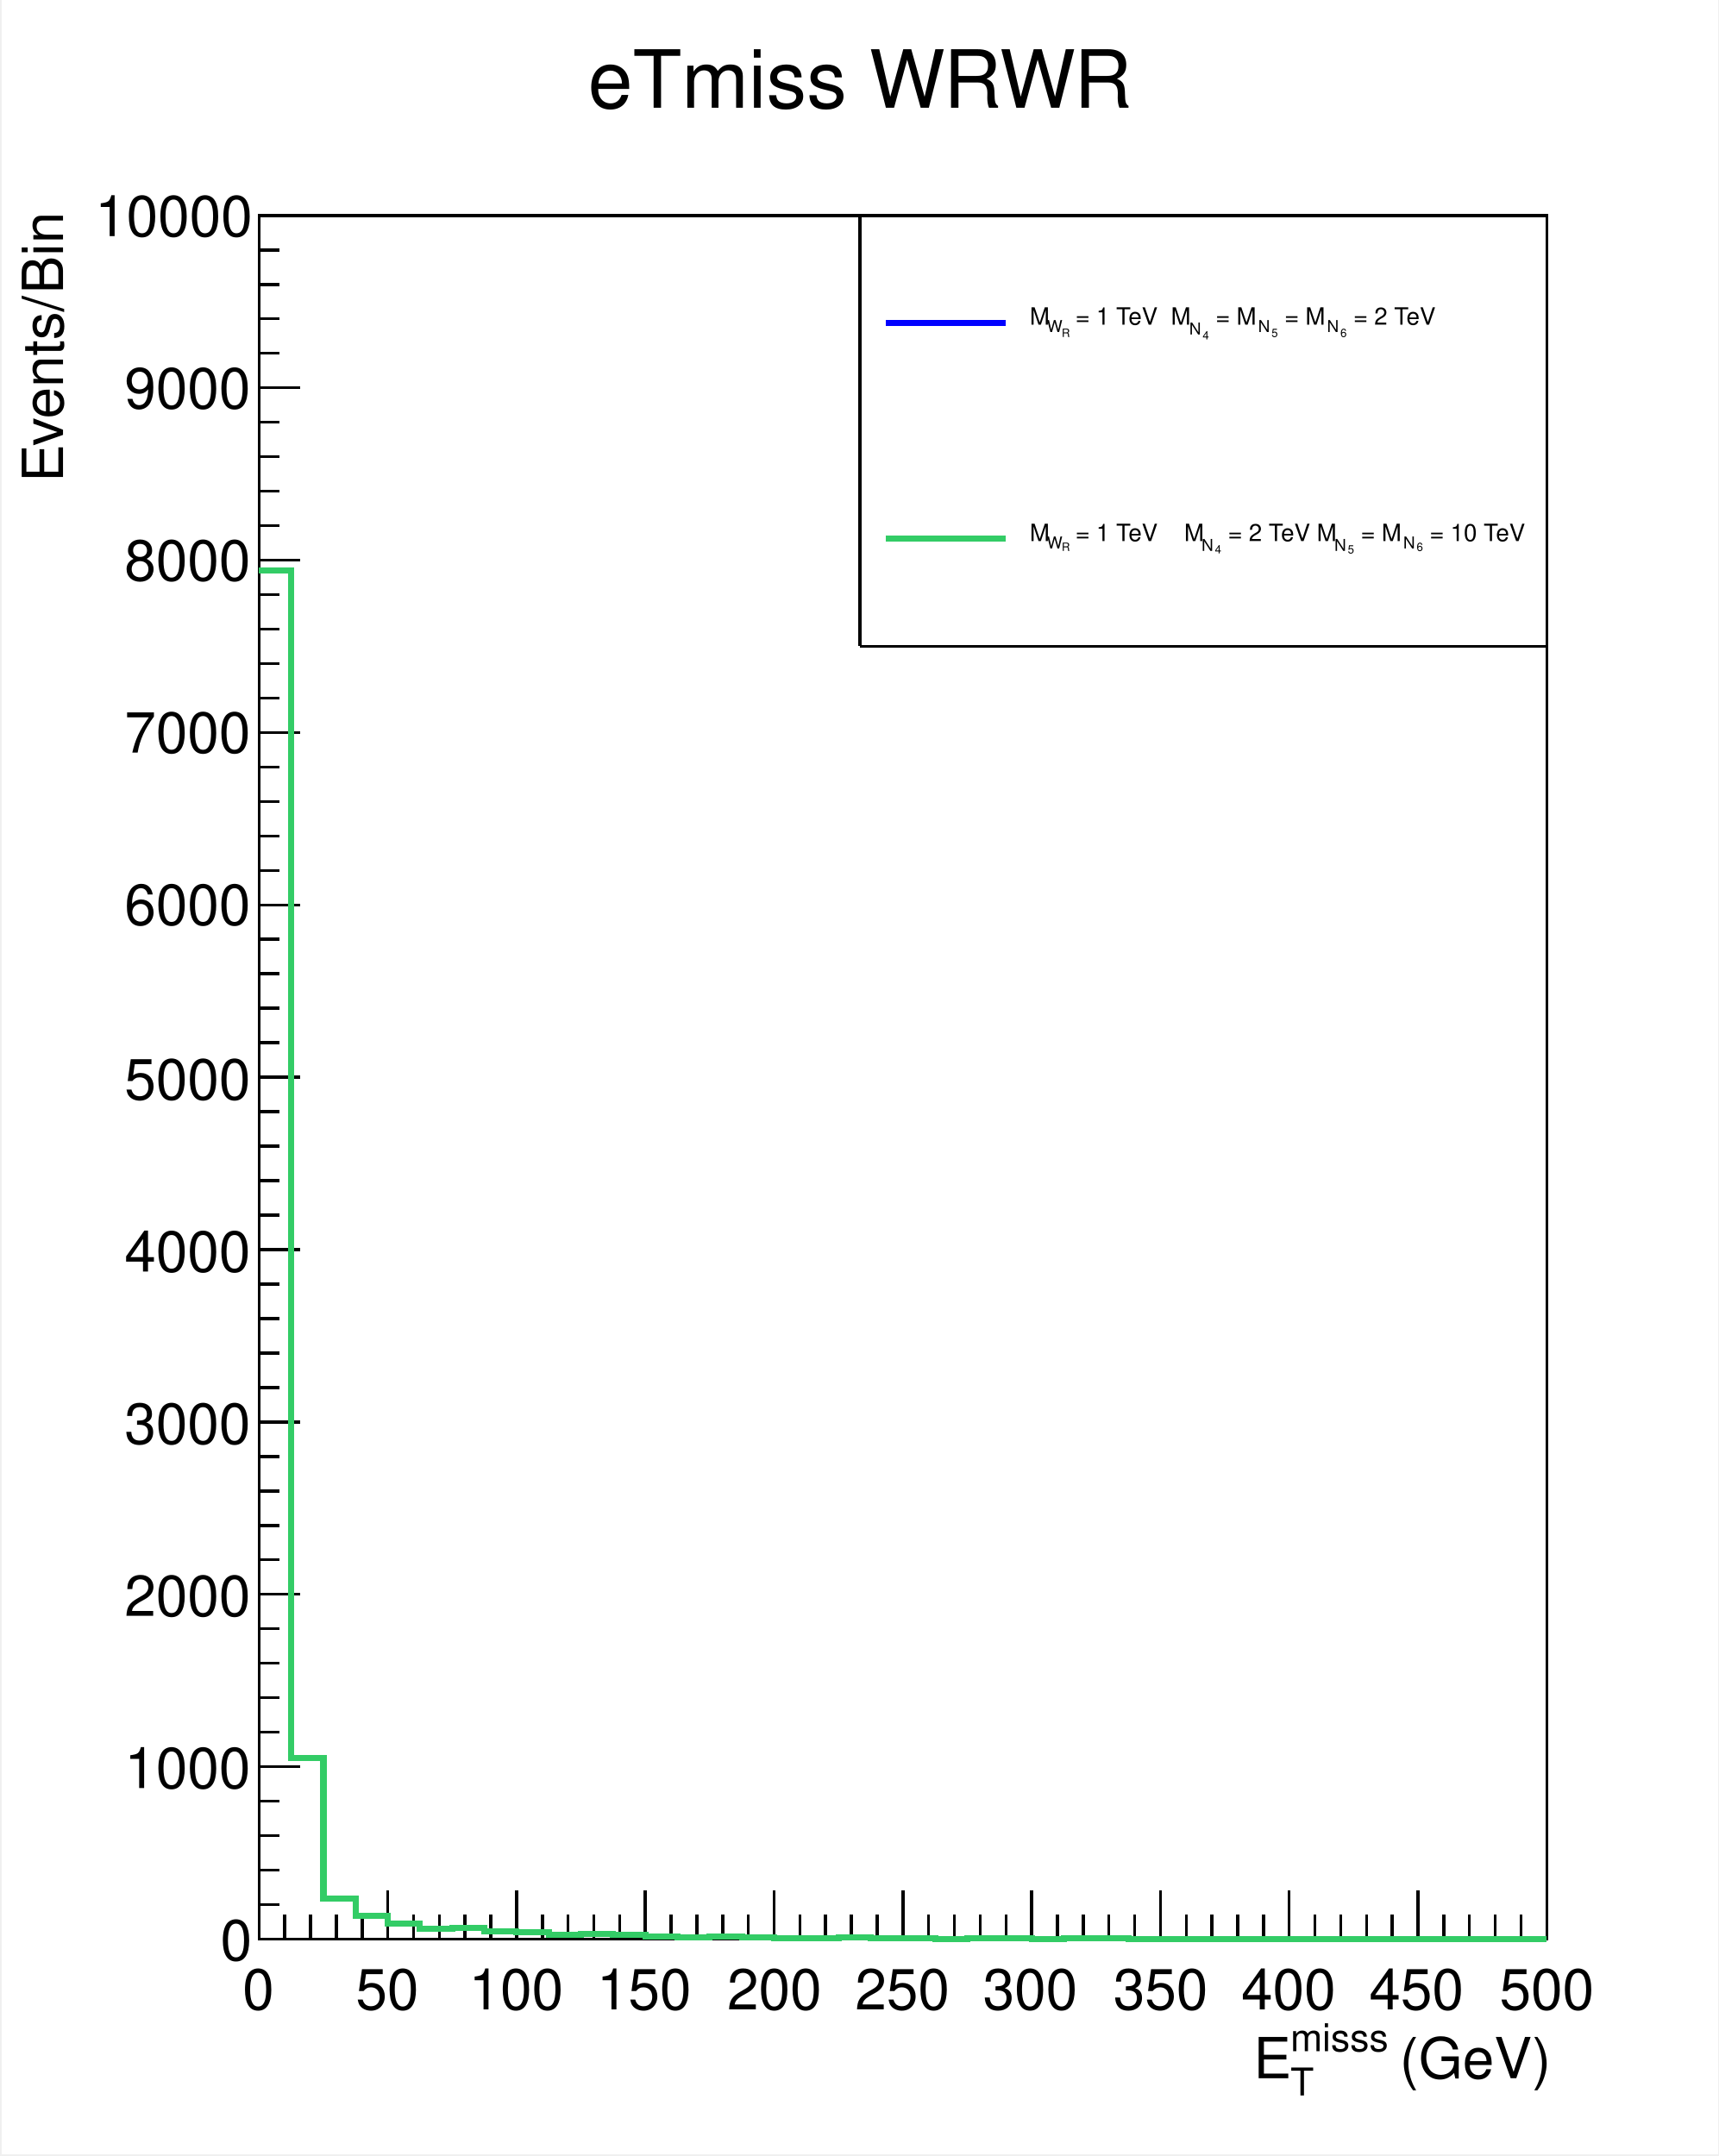
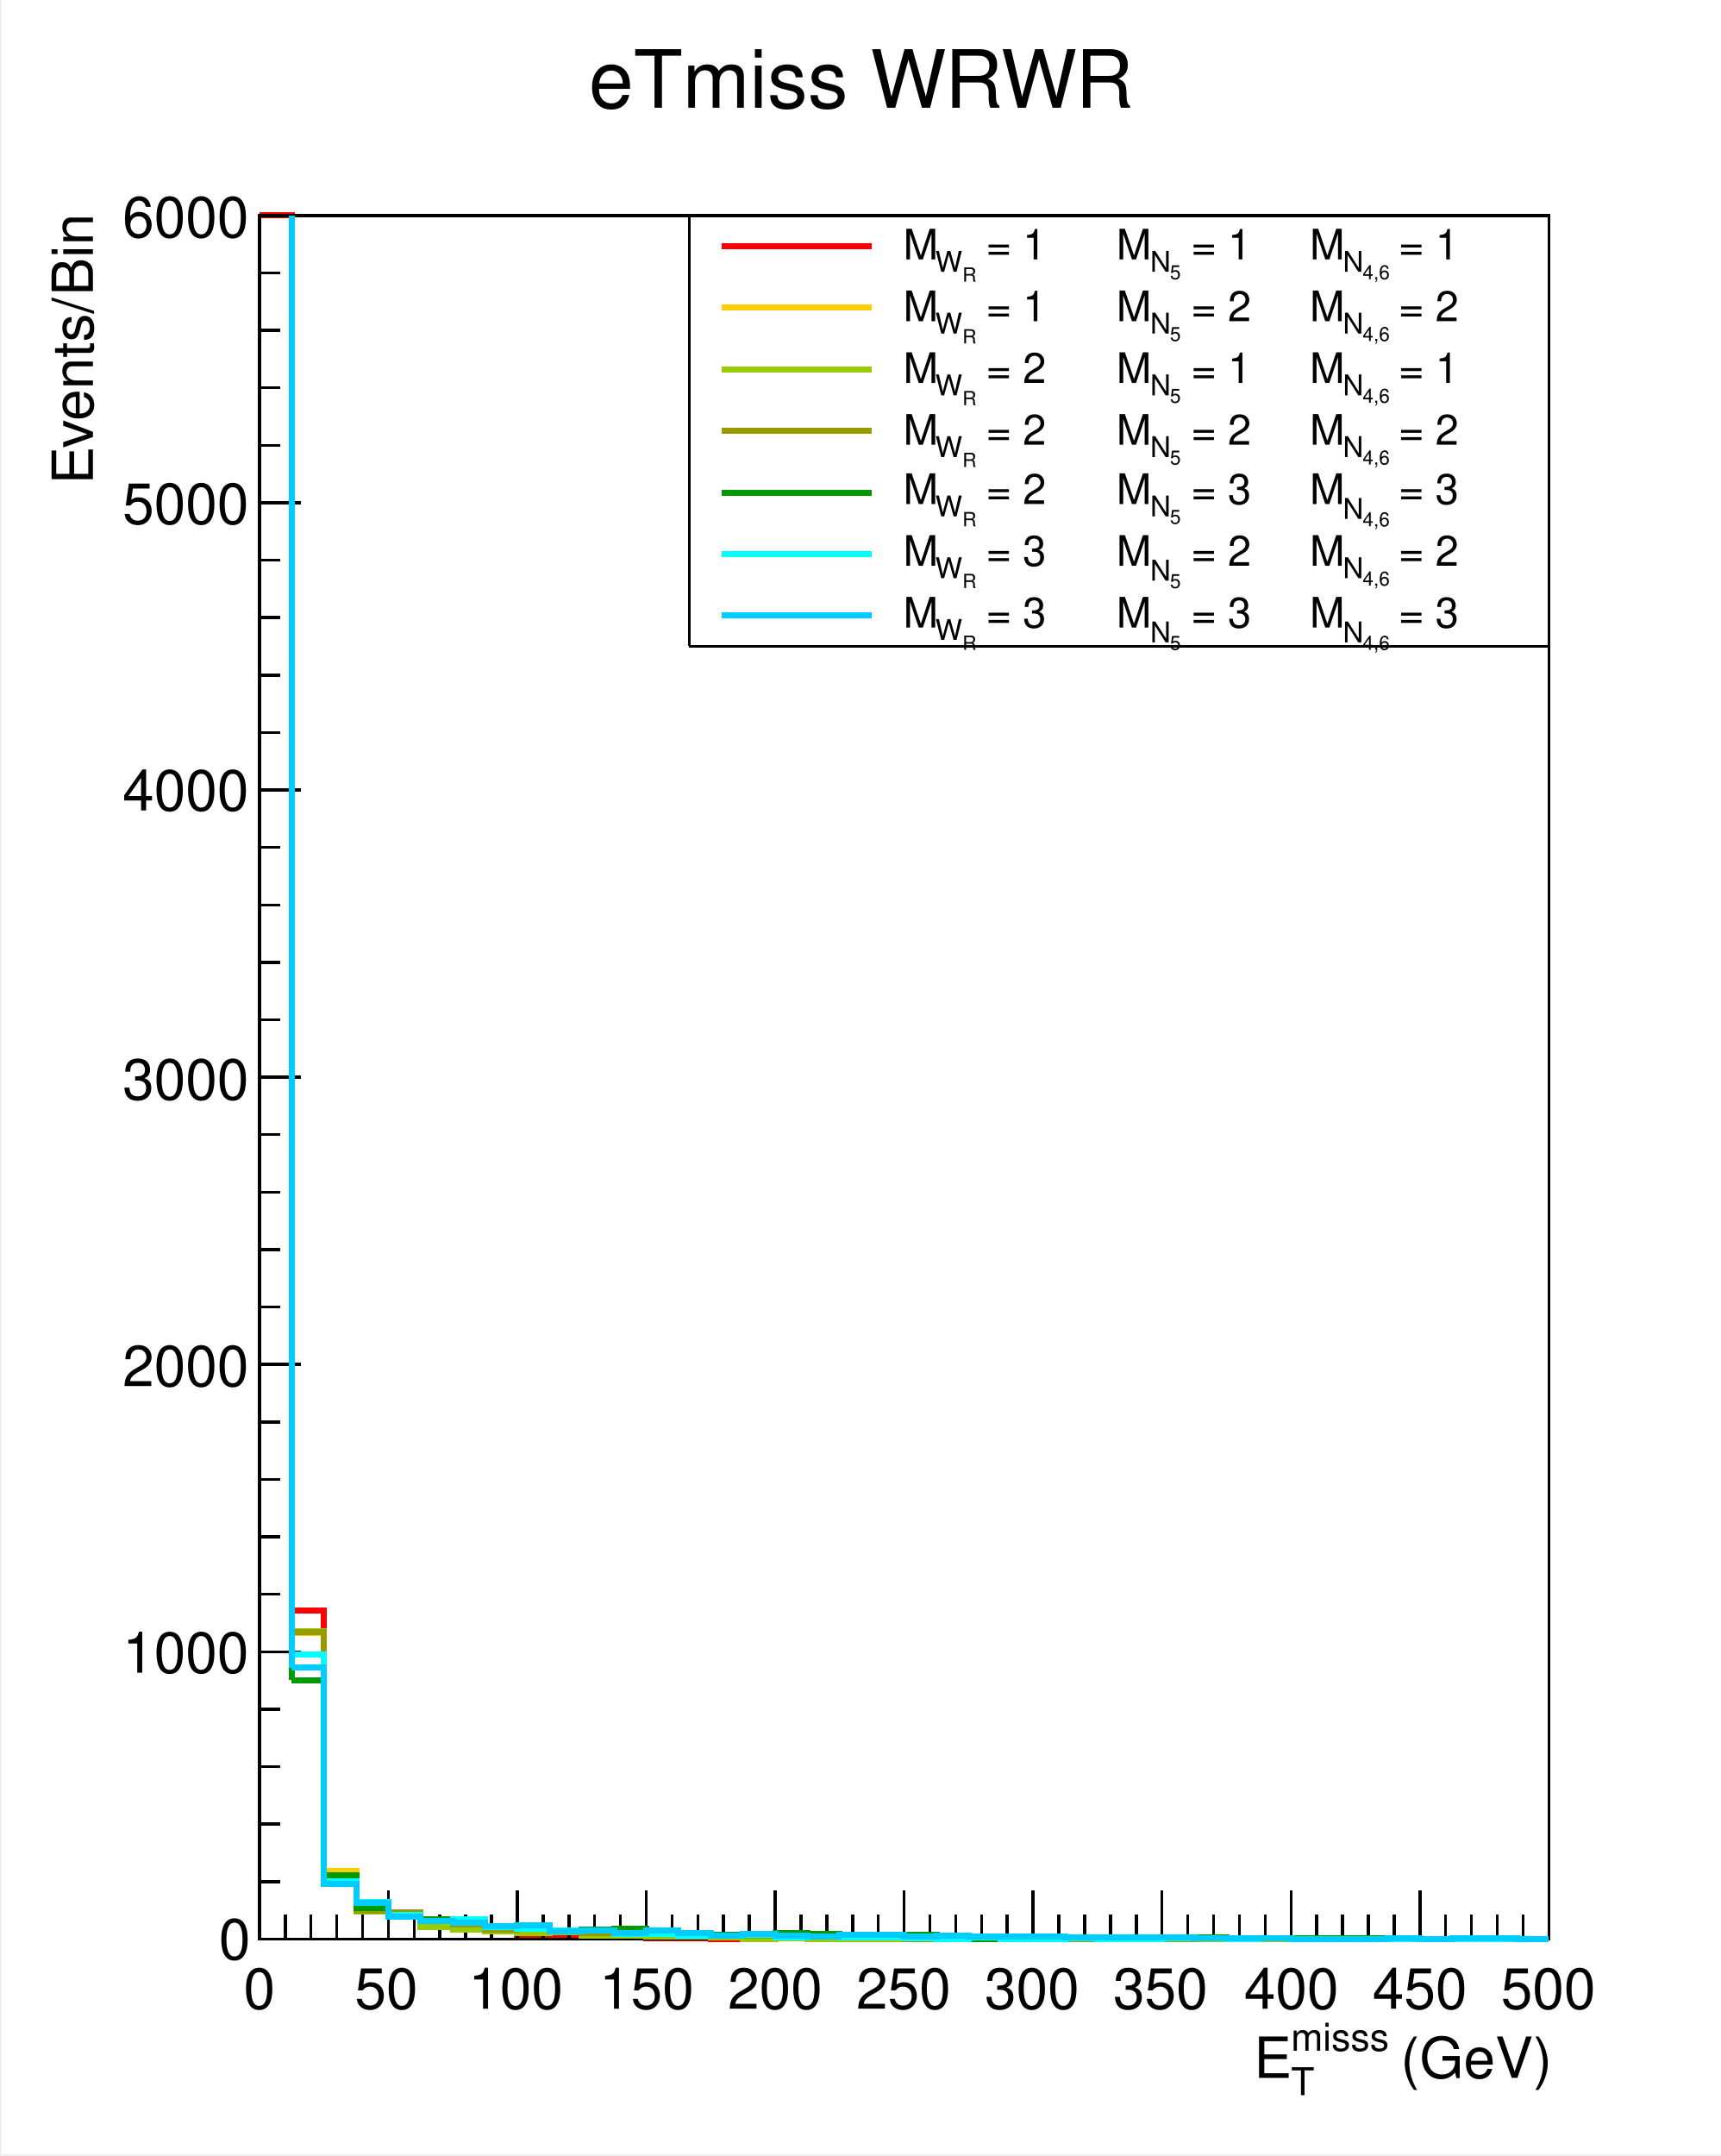
- <svg xmlns="http://www.w3.org/2000/svg" width="567.429" height="712.004" viewBox="0 0 567.429 712.004" shape-rendering="crispEdges">
+ <svg xmlns="http://www.w3.org/2000/svg" width="567.429" height="710.791" viewBox="0 0 567.429 710.791" shape-rendering="crispEdges">
  <defs>
</defs>
-   <rect x="0.5" y="0" width="566.929" height="711.504" fill="white" />
-   <rect x="85.539" y="71.15" width="425.197" height="569.203" fill="white" />
-   <rect x="85.539" y="71.15" width="425.197" height="569.203" fill="none" stroke="black" />
-   <rect x="85.539" y="71.15" width="425.197" height="569.203" fill="white" />
-   <rect x="85.539" y="71.15" width="425.197" height="569.203" fill="none" stroke="black" />
-   <path d="M85.539,188.406h 10.63v 392.238h 10.63v 46.39h 10.63v 5.692h 10.63v 2.448h 10.63v 1.651h 10.63v -0.285h 10.63v 1.195h 10.63v 0.342h 10.63v 0.797h 10.63v -0.285h 10.63v 0.228h 10.63v 0.569h  10.63v 0.342h 10.63v -0.171h 10.63v 0.171h 10.63v 0.285h 10.63v 0.114h 10.63v -0.228h 10.63v 0.228h 10.63v 0.057h 10.63v 0.057h 10.63v -0.057h 21.26v 0.114h 10.63v -0.114h 21.26v  0.114h 10.63v 0.057h 10.63v -0.114h 10.63v 0.114h 10.63v -0.114h 10.63v 0.114h 21.26v -0.057h 21.26v 0.057h 10.63v -0.057h 10.63v 0.057h 21.26" fill="none" stroke="#0000ff" stroke-width="2" />
-   <path d="M85.539,640.354h 425.197" fill="none" stroke="black" />
-   <path d="M85.539,624.345v 16.009" fill="none" stroke="black" />
-   <path d="M94.043,632.349v 8.004" fill="none" stroke="black" />
-   <path d="M102.547,632.349v 8.004" fill="none" stroke="black" />
-   <path d="M111.051,632.349v 8.004" fill="none" stroke="black" />
-   <path d="M119.555,632.349v 8.004" fill="none" stroke="black" />
-   <path d="M128.059,624.345v 16.009" fill="none" stroke="black" />
-   <path d="M136.563,632.349v 8.004" fill="none" stroke="black" />
-   <path d="M145.067,632.349v 8.004" fill="none" stroke="black" />
-   <path d="M153.571,632.349v 8.004" fill="none" stroke="black" />
-   <path d="M162.075,632.349v 8.004" fill="none" stroke="black" />
-   <path d="M170.579,624.345v 16.009" fill="none" stroke="black" />
-   <path d="M179.083,632.349v 8.004" fill="none" stroke="black" />
-   <path d="M187.587,632.349v 8.004" fill="none" stroke="black" />
-   <path d="M196.091,632.349v 8.004" fill="none" stroke="black" />
-   <path d="M204.594,632.349v 8.004" fill="none" stroke="black" />
-   <path d="M213.098,624.345v 16.009" fill="none" stroke="black" />
-   <path d="M221.602,632.349v 8.004" fill="none" stroke="black" />
-   <path d="M230.106,632.349v 8.004" fill="none" stroke="black" />
-   <path d="M238.61,632.349v 8.004" fill="none" stroke="black" />
-   <path d="M247.114,632.349v 8.004" fill="none" stroke="black" />
-   <path d="M255.618,624.345v 16.009" fill="none" stroke="black" />
-   <path d="M264.122,632.349v 8.004" fill="none" stroke="black" />
-   <path d="M272.626,632.349v 8.004" fill="none" stroke="black" />
-   <path d="M281.13,632.349v 8.004" fill="none" stroke="black" />
-   <path d="M289.634,632.349v 8.004" fill="none" stroke="black" />
-   <path d="M298.138,624.345v 16.009" fill="none" stroke="black" />
-   <path d="M306.642,632.349v 8.004" fill="none" stroke="black" />
-   <path d="M315.146,632.349v 8.004" fill="none" stroke="black" />
-   <path d="M323.65,632.349v 8.004" fill="none" stroke="black" />
-   <path d="M332.154,632.349v 8.004" fill="none" stroke="black" />
-   <path d="M340.657,624.345v 16.009" fill="none" stroke="black" />
-   <path d="M349.161,632.349v 8.004" fill="none" stroke="black" />
-   <path d="M357.665,632.349v 8.004" fill="none" stroke="black" />
-   <path d="M366.169,632.349v 8.004" fill="none" stroke="black" />
-   <path d="M374.673,632.349v 8.004" fill="none" stroke="black" />
-   <path d="M383.177,624.345v 16.009" fill="none" stroke="black" />
-   <path d="M391.681,632.349v 8.004" fill="none" stroke="black" />
-   <path d="M400.185,632.349v 8.004" fill="none" stroke="black" />
-   <path d="M408.689,632.349v 8.004" fill="none" stroke="black" />
-   <path d="M417.193,632.349v 8.004" fill="none" stroke="black" />
-   <path d="M425.697,624.345v 16.009" fill="none" stroke="black" />
-   <path d="M434.201,632.349v 8.004" fill="none" stroke="black" />
-   <path d="M442.705,632.349v 8.004" fill="none" stroke="black" />
-   <path d="M451.209,632.349v 8.004" fill="none" stroke="black" />
-   <path d="M459.713,632.349v 8.004" fill="none" stroke="black" />
-   <path d="M468.217,624.345v 16.009" fill="none" stroke="black" />
-   <path d="M476.72,632.349v 8.004" fill="none" stroke="black" />
-   <path d="M485.224,632.349v 8.004" fill="none" stroke="black" />
-   <path d="M493.728,632.349v 8.004" fill="none" stroke="black" />
-   <path d="M502.232,632.349v 8.004" fill="none" stroke="black" />
-   <path d="M510.736,624.345v 16.009" fill="none" stroke="black" />
-   <text xml:space="preserve" x="80.097" y="663.583" fill="black" font-size="18.704" font-family="Helvetica">0</text>
-   <text xml:space="preserve" x="117.46" y="663.583" fill="black" font-size="18.704" font-family="Helvetica">50</text>
-   <text xml:space="preserve" x="154.822" y="663.583" fill="black" font-size="18.704" font-family="Helvetica">100</text>
-   <text xml:space="preserve" x="197.057" y="663.583" fill="black" font-size="18.704" font-family="Helvetica">150</text>
-   <text xml:space="preserve" x="240.105" y="663.583" fill="black" font-size="18.704" font-family="Helvetica">200</text>
-   <text xml:space="preserve" x="282.34" y="663.583" fill="black" font-size="18.704" font-family="Helvetica">250</text>
-   <text xml:space="preserve" x="324.576" y="663.583" fill="black" font-size="18.704" font-family="Helvetica">300</text>
-   <text xml:space="preserve" x="367.623" y="663.583" fill="black" font-size="18.704" font-family="Helvetica">350</text>
-   <text xml:space="preserve" x="409.859" y="663.583" fill="black" font-size="18.704" font-family="Helvetica">400</text>
-   <text xml:space="preserve" x="452.094" y="663.583" fill="black" font-size="18.704" font-family="Helvetica">450</text>
-   <text xml:space="preserve" x="495.142" y="663.583" fill="black" font-size="18.704" font-family="Helvetica">500</text>
-   <text xml:space="preserve" x="456.967" y="686.325" fill="black" font-size="18.704" font-family="Helvetica"> (GeV)</text>
-   <text xml:space="preserve" x="426.103" y="677.391" fill="black" font-size="12.636" font-family="Helvetica">misss</text>
-   <text xml:space="preserve" x="426.103" y="692.011" fill="black" font-size="12.636" font-family="Helvetica">T</text>
-   <text xml:space="preserve" x="413.92" y="686.325" fill="black" font-size="18.704" font-family="Helvetica">E</text>
-   <path d="M85.539,640.354v -569.203" fill="none" stroke="black" />
-   <path d="M99.146,640.354h -13.606" fill="none" stroke="black" />
-   <path d="M92.343,628.97h -6.803" fill="none" stroke="black" />
-   <path d="M92.343,617.586h -6.803" fill="none" stroke="black" />
-   <path d="M92.343,606.202h -6.803" fill="none" stroke="black" />
-   <path d="M92.343,594.818h -6.803" fill="none" stroke="black" />
-   <path d="M99.146,583.433h -13.606" fill="none" stroke="black" />
-   <path d="M92.343,572.049h -6.803" fill="none" stroke="black" />
-   <path d="M92.343,560.665h -6.803" fill="none" stroke="black" />
-   <path d="M92.343,549.281h -6.803" fill="none" stroke="black" />
-   <path d="M92.343,537.897h -6.803" fill="none" stroke="black" />
-   <path d="M99.146,526.513h -13.606" fill="none" stroke="black" />
-   <path d="M92.343,515.129h -6.803" fill="none" stroke="black" />
-   <path d="M92.343,503.745h -6.803" fill="none" stroke="black" />
-   <path d="M92.343,492.361h -6.803" fill="none" stroke="black" />
-   <path d="M92.343,480.977h -6.803" fill="none" stroke="black" />
-   <path d="M99.146,469.593h -13.606" fill="none" stroke="black" />
-   <path d="M92.343,458.209h -6.803" fill="none" stroke="black" />
-   <path d="M92.343,446.825h -6.803" fill="none" stroke="black" />
-   <path d="M92.343,435.441h -6.803" fill="none" stroke="black" />
-   <path d="M92.343,424.056h -6.803" fill="none" stroke="black" />
-   <path d="M99.146,412.672h -13.606" fill="none" stroke="black" />
-   <path d="M92.343,401.288h -6.803" fill="none" stroke="black" />
-   <path d="M92.343,389.904h -6.803" fill="none" stroke="black" />
-   <path d="M92.343,378.52h -6.803" fill="none" stroke="black" />
-   <path d="M92.343,367.136h -6.803" fill="none" stroke="black" />
-   <path d="M99.146,355.752h -13.606" fill="none" stroke="black" />
-   <path d="M92.343,344.368h -6.803" fill="none" stroke="black" />
-   <path d="M92.343,332.984h -6.803" fill="none" stroke="black" />
-   <path d="M92.343,321.6h -6.803" fill="none" stroke="black" />
-   <path d="M92.343,310.216h -6.803" fill="none" stroke="black" />
-   <path d="M99.146,298.832h -13.606" fill="none" stroke="black" />
-   <path d="M92.343,287.448h -6.803" fill="none" stroke="black" />
-   <path d="M92.343,276.064h -6.803" fill="none" stroke="black" />
-   <path d="M92.343,264.68h -6.803" fill="none" stroke="black" />
-   <path d="M92.343,253.295h -6.803" fill="none" stroke="black" />
-   <path d="M99.146,241.911h -13.606" fill="none" stroke="black" />
-   <path d="M92.343,230.527h -6.803" fill="none" stroke="black" />
-   <path d="M92.343,219.143h -6.803" fill="none" stroke="black" />
-   <path d="M92.343,207.759h -6.803" fill="none" stroke="black" />
-   <path d="M92.343,196.375h -6.803" fill="none" stroke="black" />
-   <path d="M99.146,184.991h -13.606" fill="none" stroke="black" />
-   <path d="M92.343,173.607h -6.803" fill="none" stroke="black" />
-   <path d="M92.343,162.223h -6.803" fill="none" stroke="black" />
-   <path d="M92.343,150.839h -6.803" fill="none" stroke="black" />
-   <path d="M92.343,139.455h -6.803" fill="none" stroke="black" />
-   <path d="M99.146,128.071h -13.606" fill="none" stroke="black" />
-   <path d="M92.343,116.687h -6.803" fill="none" stroke="black" />
-   <path d="M92.343,105.303h -6.803" fill="none" stroke="black" />
-   <path d="M92.343,93.919h -6.803" fill="none" stroke="black" />
-   <path d="M92.343,82.534h -6.803" fill="none" stroke="black" />
-   <path d="M99.146,71.15h -13.606" fill="none" stroke="black" />
-   <text xml:space="preserve" x="72.787" y="647.339" fill="black" font-size="18.704" font-family="Helvetica">0</text>
-   <text xml:space="preserve" x="41.111" y="590.484" fill="black" font-size="18.704" font-family="Helvetica">1000</text>
-   <text xml:space="preserve" x="41.111" y="533.628" fill="black" font-size="18.704" font-family="Helvetica">2000</text>
-   <text xml:space="preserve" x="41.111" y="476.773" fill="black" font-size="18.704" font-family="Helvetica">3000</text>
-   <text xml:space="preserve" x="41.111" y="419.917" fill="black" font-size="18.704" font-family="Helvetica">4000</text>
-   <text xml:space="preserve" x="41.111" y="363.062" fill="black" font-size="18.704" font-family="Helvetica">5000</text>
-   <text xml:space="preserve" x="41.111" y="305.395" fill="black" font-size="18.704" font-family="Helvetica">6000</text>
-   <text xml:space="preserve" x="41.111" y="248.539" fill="black" font-size="18.704" font-family="Helvetica">7000</text>
-   <text xml:space="preserve" x="41.111" y="191.684" fill="black" font-size="18.704" font-family="Helvetica">8000</text>
-   <text xml:space="preserve" x="41.111" y="134.828" fill="black" font-size="18.704" font-family="Helvetica">9000</text>
-   <text xml:space="preserve" x="31.364" y="77.973" fill="black" font-size="18.704" font-family="Helvetica">10000</text>
-   <g transform="rotate(-90,20.8055,159.195)">
-     <text xml:space="preserve" x="20.805" y="159.195" fill="black" font-size="18.704" font-family="Helvetica">Events/Bin</text>
+   <rect x="0.5" y="0" width="566.929" height="710.291" fill="white" />
+   <rect x="85.539" y="71.029" width="425.197" height="568.232" fill="white" />
+   <rect x="85.539" y="71.029" width="425.197" height="568.232" fill="none" stroke="black" />
+   <rect x="85.539" y="71.029" width="425.197" height="568.232" fill="white" />
+   <rect x="85.539" y="71.029" width="425.197" height="568.232" fill="none" stroke="black" />
+   <path d="M85.539,71.029h 10.63v 459.984h 10.63v 87.413h 10.63v 10.039h 10.63v 3.504h 10.63v 3.409h 10.63v 0.284h 10.63v 0.568h 10.63v 1.799h 10.63v -0.095h 10.63v 0.474h 10.63v -0.095h 10.63v 0.663h  10.63v -0.095h 10.63v 0.284h 21.26v -0.189h 10.63v 0.189h 21.26v 0.095h 10.63v -0.095h 21.26v 0.095h 191.339" fill="none" stroke="#ff0000" stroke-width="2" />
+   <path d="M85.539,639.261h 425.197" fill="none" stroke="black" />
+   <path d="M85.539,623.28v 15.982" fill="none" stroke="black" />
+   <path d="M94.043,631.271v 7.991" fill="none" stroke="black" />
+   <path d="M102.547,631.271v 7.991" fill="none" stroke="black" />
+   <path d="M111.051,631.271v 7.991" fill="none" stroke="black" />
+   <path d="M119.555,631.271v 7.991" fill="none" stroke="black" />
+   <path d="M128.059,623.28v 15.982" fill="none" stroke="black" />
+   <path d="M136.563,631.271v 7.991" fill="none" stroke="black" />
+   <path d="M145.067,631.271v 7.991" fill="none" stroke="black" />
+   <path d="M153.571,631.271v 7.991" fill="none" stroke="black" />
+   <path d="M162.075,631.271v 7.991" fill="none" stroke="black" />
+   <path d="M170.579,623.28v 15.982" fill="none" stroke="black" />
+   <path d="M179.083,631.271v 7.991" fill="none" stroke="black" />
+   <path d="M187.587,631.271v 7.991" fill="none" stroke="black" />
+   <path d="M196.091,631.271v 7.991" fill="none" stroke="black" />
+   <path d="M204.594,631.271v 7.991" fill="none" stroke="black" />
+   <path d="M213.098,623.28v 15.982" fill="none" stroke="black" />
+   <path d="M221.602,631.271v 7.991" fill="none" stroke="black" />
+   <path d="M230.106,631.271v 7.991" fill="none" stroke="black" />
+   <path d="M238.61,631.271v 7.991" fill="none" stroke="black" />
+   <path d="M247.114,631.271v 7.991" fill="none" stroke="black" />
+   <path d="M255.618,623.28v 15.982" fill="none" stroke="black" />
+   <path d="M264.122,631.271v 7.991" fill="none" stroke="black" />
+   <path d="M272.626,631.271v 7.991" fill="none" stroke="black" />
+   <path d="M281.13,631.271v 7.991" fill="none" stroke="black" />
+   <path d="M289.634,631.271v 7.991" fill="none" stroke="black" />
+   <path d="M298.138,623.28v 15.982" fill="none" stroke="black" />
+   <path d="M306.642,631.271v 7.991" fill="none" stroke="black" />
+   <path d="M315.146,631.271v 7.991" fill="none" stroke="black" />
+   <path d="M323.65,631.271v 7.991" fill="none" stroke="black" />
+   <path d="M332.154,631.271v 7.991" fill="none" stroke="black" />
+   <path d="M340.657,623.28v 15.982" fill="none" stroke="black" />
+   <path d="M349.161,631.271v 7.991" fill="none" stroke="black" />
+   <path d="M357.665,631.271v 7.991" fill="none" stroke="black" />
+   <path d="M366.169,631.271v 7.991" fill="none" stroke="black" />
+   <path d="M374.673,631.271v 7.991" fill="none" stroke="black" />
+   <path d="M383.177,623.28v 15.982" fill="none" stroke="black" />
+   <path d="M391.681,631.271v 7.991" fill="none" stroke="black" />
+   <path d="M400.185,631.271v 7.991" fill="none" stroke="black" />
+   <path d="M408.689,631.271v 7.991" fill="none" stroke="black" />
+   <path d="M417.193,631.271v 7.991" fill="none" stroke="black" />
+   <path d="M425.697,623.28v 15.982" fill="none" stroke="black" />
+   <path d="M434.201,631.271v 7.991" fill="none" stroke="black" />
+   <path d="M442.705,631.271v 7.991" fill="none" stroke="black" />
+   <path d="M451.209,631.271v 7.991" fill="none" stroke="black" />
+   <path d="M459.713,631.271v 7.991" fill="none" stroke="black" />
+   <path d="M468.217,623.28v 15.982" fill="none" stroke="black" />
+   <path d="M476.72,631.271v 7.991" fill="none" stroke="black" />
+   <path d="M485.224,631.271v 7.991" fill="none" stroke="black" />
+   <path d="M493.728,631.271v 7.991" fill="none" stroke="black" />
+   <path d="M502.232,631.271v 7.991" fill="none" stroke="black" />
+   <path d="M510.736,623.28v 15.982" fill="none" stroke="black" />
+   <text xml:space="preserve" x="80.326" y="662.232" fill="black" font-size="18.704" font-family="Helvetica">0</text>
+   <text xml:space="preserve" x="116.981" y="662.232" fill="black" font-size="18.704" font-family="Helvetica">50</text>
+   <text xml:space="preserve" x="154.451" y="662.232" fill="black" font-size="18.704" font-family="Helvetica">100</text>
+   <text xml:space="preserve" x="197.622" y="662.232" fill="black" font-size="18.704" font-family="Helvetica">150</text>
+   <text xml:space="preserve" x="239.979" y="662.232" fill="black" font-size="18.704" font-family="Helvetica">200</text>
+   <text xml:space="preserve" x="282.335" y="662.232" fill="black" font-size="18.704" font-family="Helvetica">250</text>
+   <text xml:space="preserve" x="324.692" y="662.232" fill="black" font-size="18.704" font-family="Helvetica">300</text>
+   <text xml:space="preserve" x="367.049" y="662.232" fill="black" font-size="18.704" font-family="Helvetica">350</text>
+   <text xml:space="preserve" x="410.22" y="662.232" fill="black" font-size="18.704" font-family="Helvetica">400</text>
+   <text xml:space="preserve" x="452.577" y="662.232" fill="black" font-size="18.704" font-family="Helvetica">450</text>
+   <text xml:space="preserve" x="494.934" y="662.232" fill="black" font-size="18.704" font-family="Helvetica">500</text>
+   <text xml:space="preserve" x="456.65" y="685.039" fill="black" font-size="18.704" font-family="Helvetica"> (GeV)</text>
+   <text xml:space="preserve" x="425.697" y="676.079" fill="black" font-size="12.636" font-family="Helvetica">misss</text>
+   <text xml:space="preserve" x="425.697" y="690.741" fill="black" font-size="12.636" font-family="Helvetica">T</text>
+   <text xml:space="preserve" x="413.479" y="685.039" fill="black" font-size="18.704" font-family="Helvetica">E</text>
+   <path d="M85.539,639.261v -568.232" fill="none" stroke="black" />
+   <path d="M99.146,639.261h -13.606" fill="none" stroke="black" />
+   <path d="M92.343,620.32h -6.803" fill="none" stroke="black" />
+   <path d="M92.343,601.379h -6.803" fill="none" stroke="black" />
+   <path d="M92.343,582.438h -6.803" fill="none" stroke="black" />
+   <path d="M92.343,563.497h -6.803" fill="none" stroke="black" />
+   <path d="M99.146,544.556h -13.606" fill="none" stroke="black" />
+   <path d="M92.343,525.615h -6.803" fill="none" stroke="black" />
+   <path d="M92.343,506.674h -6.803" fill="none" stroke="black" />
+   <path d="M92.343,487.733h -6.803" fill="none" stroke="black" />
+   <path d="M92.343,468.792h -6.803" fill="none" stroke="black" />
+   <path d="M99.146,449.851h -13.606" fill="none" stroke="black" />
+   <path d="M92.343,430.91h -6.803" fill="none" stroke="black" />
+   <path d="M92.343,411.968h -6.803" fill="none" stroke="black" />
+   <path d="M92.343,393.027h -6.803" fill="none" stroke="black" />
+   <path d="M92.343,374.086h -6.803" fill="none" stroke="black" />
+   <path d="M99.146,355.145h -13.606" fill="none" stroke="black" />
+   <path d="M92.343,336.204h -6.803" fill="none" stroke="black" />
+   <path d="M92.343,317.263h -6.803" fill="none" stroke="black" />
+   <path d="M92.343,298.322h -6.803" fill="none" stroke="black" />
+   <path d="M92.343,279.381h -6.803" fill="none" stroke="black" />
+   <path d="M99.146,260.44h -13.606" fill="none" stroke="black" />
+   <path d="M92.343,241.499h -6.803" fill="none" stroke="black" />
+   <path d="M92.343,222.558h -6.803" fill="none" stroke="black" />
+   <path d="M92.343,203.617h -6.803" fill="none" stroke="black" />
+   <path d="M92.343,184.676h -6.803" fill="none" stroke="black" />
+   <path d="M99.146,165.734h -13.606" fill="none" stroke="black" />
+   <path d="M92.343,146.793h -6.803" fill="none" stroke="black" />
+   <path d="M92.343,127.852h -6.803" fill="none" stroke="black" />
+   <path d="M92.343,108.911h -6.803" fill="none" stroke="black" />
+   <path d="M92.343,89.97h -6.803" fill="none" stroke="black" />
+   <path d="M99.146,71.029h -13.606" fill="none" stroke="black" />
+   <text xml:space="preserve" x="72.181" y="645.941" fill="black" font-size="18.704" font-family="Helvetica">0</text>
+   <text xml:space="preserve" x="40.413" y="551.453" fill="black" font-size="18.704" font-family="Helvetica">1000</text>
+   <text xml:space="preserve" x="40.413" y="456.964" fill="black" font-size="18.704" font-family="Helvetica">2000</text>
+   <text xml:space="preserve" x="40.413" y="362.476" fill="black" font-size="18.704" font-family="Helvetica">3000</text>
+   <text xml:space="preserve" x="40.413" y="267.173" fill="black" font-size="18.704" font-family="Helvetica">4000</text>
+   <text xml:space="preserve" x="40.413" y="172.685" fill="black" font-size="18.704" font-family="Helvetica">5000</text>
+   <text xml:space="preserve" x="40.413" y="78.197" fill="black" font-size="18.704" font-family="Helvetica">6000</text>
+   <g transform="rotate(-90,30.6385,159.652)">
+     <text xml:space="preserve" x="30.639" y="159.652" fill="black" font-size="18.704" font-family="Helvetica">Events/Bin</text>
  </g>
-   <text xml:space="preserve" x="283.965" y="35.575" text-anchor="middle" fill="black" font-size="26.506" font-family="Helvetica">eTmiss WRWR</text>
-   <path d="M85.539,188.406h 10.63v 392.238h 10.63v 46.39h 10.63v 5.692h 10.63v 2.448h 10.63v 1.651h 10.63v -0.285h 10.63v 1.195h 10.63v 0.342h 10.63v 0.797h 10.63v -0.285h 10.63v 0.228h 10.63v 0.569h  10.63v 0.342h 10.63v -0.171h 10.63v 0.171h 10.63v 0.285h 10.63v 0.114h 10.63v -0.228h 10.63v 0.228h 10.63v 0.057h 10.63v 0.057h 10.63v -0.057h 21.26v 0.171h 10.63v -0.171h 21.26v  0.171h 21.26v -0.114h 10.63v 0.114h 10.63v -0.114h 10.63v 0.114h 85.039" fill="none" stroke="#33cc66" stroke-width="2" />
-   <rect x="283.965" y="71.15" width="226.772" height="142.301" fill="white" />
-   <path d="M283.965,213.451h 226.772" fill="none" stroke="black" />
-   <path d="M510.736,213.451v -142.301" fill="none" stroke="black" />
-   <path d="M510.736,71.15h -226.772" fill="none" stroke="black" />
-   <path d="M283.965,71.15v 142.301" fill="none" stroke="black" />
-   <text xml:space="preserve" x="444.784" y="107.213" fill="black" font-size="7.871" font-family="Helvetica"> = 2 TeV</text>
-   <text xml:space="preserve" x="441.535" y="111.274" fill="black" font-size="3.776" font-family="Helvetica"> 6</text>
-   <text xml:space="preserve" x="436.662" y="109.65" fill="black" font-size="5.414" font-family="Helvetica"> N</text>
-   <text xml:space="preserve" x="422.042" y="107.213" fill="black" font-size="7.871" font-family="Helvetica"> = M</text>
-   <text xml:space="preserve" x="418.793" y="111.274" fill="black" font-size="3.776" font-family="Helvetica"> 5</text>
-   <text xml:space="preserve" x="413.92" y="109.65" fill="black" font-size="5.414" font-family="Helvetica"> N</text>
-   <text xml:space="preserve" x="399.3" y="107.213" fill="black" font-size="7.871" font-family="Helvetica"> = M</text>
-   <text xml:space="preserve" x="396.051" y="112.086" fill="black" font-size="3.776" font-family="Helvetica"> 4</text>
-   <text xml:space="preserve" x="391.178" y="110.462" fill="black" font-size="5.414" font-family="Helvetica"> N</text>
-   <text xml:space="preserve" x="353.003" y="107.213" fill="black" font-size="7.871" font-family="Helvetica"> = 1 TeV  M</text>
-   <text xml:space="preserve" x="350.567" y="111.274" fill="black" font-size="3.776" font-family="Helvetica">R</text>
-   <text xml:space="preserve" x="345.693" y="109.65" fill="black" font-size="5.414" font-family="Helvetica">W</text>
-   <text xml:space="preserve" x="340.008" y="107.213" fill="black" font-size="7.871" font-family="Helvetica">M</text>
-   <path d="M292.469,106.726h 39.685" fill="none" stroke="#0000ff" stroke-width="2" />
-   <text xml:space="preserve" x="469.963" y="178.688" fill="black" font-size="7.871" font-family="Helvetica"> = 10 TeV</text>
-   <text xml:space="preserve" x="466.714" y="181.937" fill="black" font-size="3.776" font-family="Helvetica"> 6</text>
-   <text xml:space="preserve" x="461.841" y="181.125" fill="black" font-size="5.414" font-family="Helvetica"> N</text>
-   <text xml:space="preserve" x="447.221" y="178.688" fill="black" font-size="7.871" font-family="Helvetica"> = M</text>
-   <text xml:space="preserve" x="443.972" y="182.749" fill="black" font-size="3.776" font-family="Helvetica"> 5</text>
-   <text xml:space="preserve" x="439.098" y="181.937" fill="black" font-size="5.414" font-family="Helvetica"> N</text>
-   <text xml:space="preserve" x="403.361" y="178.688" fill="black" font-size="7.871" font-family="Helvetica"> = 2 TeV M</text>
-   <text xml:space="preserve" x="400.112" y="182.749" fill="black" font-size="3.776" font-family="Helvetica"> 4</text>
-   <text xml:space="preserve" x="395.239" y="181.937" fill="black" font-size="5.414" font-family="Helvetica"> N</text>
-   <text xml:space="preserve" x="353.003" y="178.688" fill="black" font-size="7.871" font-family="Helvetica"> = 1 TeV    M</text>
-   <text xml:space="preserve" x="350.567" y="181.937" fill="black" font-size="3.776" font-family="Helvetica">R</text>
-   <text xml:space="preserve" x="345.693" y="181.125" fill="black" font-size="5.414" font-family="Helvetica">W</text>
-   <text xml:space="preserve" x="340.008" y="178.688" fill="black" font-size="7.871" font-family="Helvetica">M</text>
-   <path d="M292.469,177.876h 39.685" fill="none" stroke="#33cc66" stroke-width="2" />
+   <text xml:space="preserve" x="283.965" y="35.514" text-anchor="middle" fill="black" font-size="26.506" font-family="Helvetica">eTmiss WRWR</text>
+   <path d="M96.169,71.029v 467.182" fill="none" stroke="#ffcc00" stroke-width="2" />
+   <path d="M96.169,538.211h 10.63v 78.511h 10.63v 12.691h 10.63v 1.989h 10.63v 1.231h 10.63v 0.474h 10.63v 3.409h 10.63v -0.474h 10.63v 0.663h 10.63v 0.189h 10.63v 0.095h 10.63v 0.284h 10.63v  0.474h 10.63v 0.568h 10.63v -0.189h 10.63v 0.758h 10.63v -0.284h 10.63v 0.284h 10.63v -0.284h 10.63v 0.095h 10.63v 0.095h 10.63v 0.189h 10.63v 0.189h 10.63v -0.379h 10.63v 0.284h  10.63v -0.189h 10.63v 0.095h 10.63v 0.189h 10.63v 0.095h 10.63v -0.095h 10.63v 0.095h 31.89v -0.095h 10.63v 0.095h 10.63v -0.095h 10.63v 0.095h 10.63v -0.095h 10.63v 0.095h  10.63" fill="none" stroke="#ffcc00" stroke-width="2" />
+   <path d="M96.169,71.029v 466.898" fill="none" stroke="#99cc00" stroke-width="2" />
+   <path d="M96.169,537.927h 10.63v 81.447h 10.63v 10.796h 10.63v 0.947h 10.63v 4.072h 10.63v 1.042h 10.63v 0.379h 10.63v 0.663h 10.63v -0.379h 10.63v 1.231h 21.26v 0.379h 21.26v 0.284h 10.63v 0.379h  10.63v -0.189h 10.63v 0.284h 63.779v -0.189h 10.63v 0.189h 170.079" fill="none" stroke="#99cc00" stroke-width="2" />
+   <path d="M96.169,71.029v 466.992" fill="none" stroke="#999900" stroke-width="2" />
+   <path d="M96.169,538.021h 10.63v 81.447h 10.63v 10.323h 10.63v 0.758h 10.63v 2.178h 10.63v 1.799h 10.63v 1.515h 10.63v -0.095h 10.63v 0.758h 10.63v 0.568h 10.63v -0.284h 10.63v 0.189h 10.63v  0.663h 10.63v 0.189h 10.63v 0.095h 10.63v 0.663h 10.63v -0.474h 10.63v 0.379h 10.63v -0.095h 10.63v 0.568h 10.63v -0.379h 10.63v 0.095h 10.63v 0.095h 21.26v 0.189h 10.63v 0.095h  21.26v -0.095h 10.63v -0.095h 10.63v 0.189h 10.63v -0.189h 10.63v 0.189h 10.63v -0.095h 10.63v 0.095h 42.52v -0.095h 10.63v 0.095h 10.63" fill="none" stroke="#999900" stroke-width="2" />
+   <path d="M96.169,71.029v 482.903" fill="none" stroke="#009900" stroke-width="2" />
+   <path d="M96.169,553.932h 10.63v 64.21h 10.63v 10.796h 10.63v 2.368h 10.63v 1.326h 10.63v 0.758h 10.63v 1.61h 10.63v 0.568h 10.63v 0.758h 10.63v -0.189h 10.63v -0.189h 10.63v 1.421h 10.63v  -0.189h 10.63v 0.568h 10.63v -0.189h 10.63v -0.379h 10.63v 0.474h 10.63v 0.758h 10.63v 0.284h 10.63v -0.758h 10.63v 0.852h 10.63v 0.379h 10.63v -0.758h 10.63v 0.284h 10.63v 0.379h  10.63v -0.284h 10.63v -0.095h 21.26v -0.095h 10.63v 0.379h 10.63v 0.095h 31.89v -0.095h 10.63v 0.284h 10.63v -0.095h 10.63v -0.095h 10.63v 0.189h 10.63v -0.095h 10.63" fill="none" stroke="#009900" stroke-width="2" />
+   <path d="M96.169,71.029v 474.474" fill="none" stroke="#00ffff" stroke-width="2" />
+   <path d="M96.169,545.503h 10.63v 74.723h 10.63v 6.724h 10.63v 4.451h 10.63v 1.799h 10.63v -0.568h 10.63v 2.557h 10.63v 0.663h 10.63v 0.568h 21.26v 1.136h 10.63v 0.095h 10.63v 0.379h 10.63v 0.095h  10.63v -0.284h 10.63v 0.758h 10.63v -0.095h 10.63v 0.284h 10.63v -0.189h 10.63v 0.379h 10.63v 0.189h 10.63v -0.379h 10.63v 0.379h 10.63v 0.095h 10.63v -0.189h 10.63v 0.189h 10.63v  -0.095h 10.63v -0.189h 10.63v 0.095h 10.63v 0.095h 10.63v -0.095h 10.63v 0.095h 10.63v 0.095h 10.63v -0.095h 21.26v 0.095h 10.63v -0.095h 10.63v 0.095h 21.26" fill="none" stroke="#00ffff" stroke-width="2" />
+   <path d="M96.169,71.029v 478.831" fill="none" stroke="#00ccff" stroke-width="2" />
+   <path d="M96.169,549.86h 10.63v 71.124h 10.63v 6.251h 10.63v 4.546h 10.63v 1.421h 10.63v 0.568h 10.63v 1.136h 10.63v -0.189h 10.63v 2.084h 10.63v -0.474h 10.63v 0.852h 10.63v -0.758h 10.63v 0.852h  10.63v 0.758h 10.63v -0.474h 10.63v 0.568h 10.63v 0.284h 10.63v -0.663h 21.26v 0.758h 10.63v -0.379h 10.63v 0.284h 10.63v -0.095h 10.63v 0.189h 10.63v 0.095h 10.63v 0.189h 31.89v  0.095h 10.63v 0.189h 10.63v -0.095h 10.63v 0.189h 21.26v 0.095h 10.63v -0.189h 10.63v 0.095h 10.63v -0.095h 21.26v 0.095h 10.63" fill="none" stroke="#00ccff" stroke-width="2" />
+   <rect x="227.272" y="71.029" width="283.465" height="142.058" fill="white" />
+   <path d="M227.272,213.087h 283.465" fill="none" stroke="black" />
+   <path d="M510.736,213.087v -142.058" fill="none" stroke="black" />
+   <path d="M510.736,71.029h -283.465" fill="none" stroke="black" />
+   <path d="M227.272,71.029v 142.058" fill="none" stroke="black" />
+   <text xml:space="preserve" x="457.464" y="85.528" fill="black" font-size="13.874" font-family="Helvetica"> = 1</text>
+   <text xml:space="preserve" x="449.319" y="92.044" fill="black" font-size="6.444" font-family="Helvetica">4,6</text>
+   <text xml:space="preserve" x="442.802" y="89.601" fill="black" font-size="9.416" font-family="Helvetica">N</text>
+   <text xml:space="preserve" x="389.042" y="85.528" fill="black" font-size="13.874" font-family="Helvetica"> = 1     M</text>
+   <text xml:space="preserve" x="385.784" y="92.044" fill="black" font-size="6.444" font-family="Helvetica">5</text>
+   <text xml:space="preserve" x="379.267" y="89.601" fill="black" font-size="9.416" font-family="Helvetica">N</text>
+   <text xml:space="preserve" x="321.434" y="85.528" fill="black" font-size="13.874" font-family="Helvetica"> = 1      M</text>
+   <text xml:space="preserve" x="317.361" y="92.859" fill="black" font-size="6.444" font-family="Helvetica">R</text>
+   <text xml:space="preserve" x="308.401" y="89.601" fill="black" font-size="9.416" font-family="Helvetica">W</text>
+   <text xml:space="preserve" x="297.812" y="85.528" fill="black" font-size="13.874" font-family="Helvetica">M</text>
+   <path d="M237.902,81.176h 49.606" fill="none" stroke="#ff0000" stroke-width="2" />
+   <text xml:space="preserve" x="457.464" y="105.892" fill="black" font-size="13.874" font-family="Helvetica"> = 2</text>
+   <text xml:space="preserve" x="449.319" y="112.408" fill="black" font-size="6.444" font-family="Helvetica">4,6</text>
+   <text xml:space="preserve" x="442.802" y="109.965" fill="black" font-size="9.416" font-family="Helvetica">N</text>
+   <text xml:space="preserve" x="389.042" y="105.892" fill="black" font-size="13.874" font-family="Helvetica"> = 2     M</text>
+   <text xml:space="preserve" x="385.784" y="112.408" fill="black" font-size="6.444" font-family="Helvetica">5</text>
+   <text xml:space="preserve" x="379.267" y="109.965" fill="black" font-size="9.416" font-family="Helvetica">N</text>
+   <text xml:space="preserve" x="321.434" y="105.892" fill="black" font-size="13.874" font-family="Helvetica"> = 1      M</text>
+   <text xml:space="preserve" x="317.361" y="113.223" fill="black" font-size="6.444" font-family="Helvetica">R</text>
+   <text xml:space="preserve" x="308.401" y="109.965" fill="black" font-size="9.416" font-family="Helvetica">W</text>
+   <text xml:space="preserve" x="297.812" y="105.892" fill="black" font-size="13.874" font-family="Helvetica">M</text>
+   <path d="M237.902,101.47h 49.606" fill="none" stroke="#ffcc00" stroke-width="2" />
+   <text xml:space="preserve" x="457.464" y="126.256" fill="black" font-size="13.874" font-family="Helvetica"> = 1</text>
+   <text xml:space="preserve" x="449.319" y="132.772" fill="black" font-size="6.444" font-family="Helvetica">4,6</text>
+   <text xml:space="preserve" x="442.802" y="130.329" fill="black" font-size="9.416" font-family="Helvetica">N</text>
+   <text xml:space="preserve" x="389.042" y="126.256" fill="black" font-size="13.874" font-family="Helvetica"> = 1     M</text>
+   <text xml:space="preserve" x="385.784" y="132.772" fill="black" font-size="6.444" font-family="Helvetica">5</text>
+   <text xml:space="preserve" x="379.267" y="130.329" fill="black" font-size="9.416" font-family="Helvetica">N</text>
+   <text xml:space="preserve" x="321.434" y="126.256" fill="black" font-size="13.874" font-family="Helvetica"> = 2      M</text>
+   <text xml:space="preserve" x="317.361" y="133.587" fill="black" font-size="6.444" font-family="Helvetica">R</text>
+   <text xml:space="preserve" x="308.401" y="130.329" fill="black" font-size="9.416" font-family="Helvetica">W</text>
+   <text xml:space="preserve" x="297.812" y="126.256" fill="black" font-size="13.874" font-family="Helvetica">M</text>
+   <path d="M237.902,121.764h 49.606" fill="none" stroke="#99cc00" stroke-width="2" />
+   <text xml:space="preserve" x="457.464" y="146.62" fill="black" font-size="13.874" font-family="Helvetica"> = 2</text>
+   <text xml:space="preserve" x="449.319" y="153.136" fill="black" font-size="6.444" font-family="Helvetica">4,6</text>
+   <text xml:space="preserve" x="442.802" y="150.692" fill="black" font-size="9.416" font-family="Helvetica">N</text>
+   <text xml:space="preserve" x="389.042" y="146.62" fill="black" font-size="13.874" font-family="Helvetica"> = 2     M</text>
+   <text xml:space="preserve" x="385.784" y="153.136" fill="black" font-size="6.444" font-family="Helvetica">5</text>
+   <text xml:space="preserve" x="379.267" y="150.692" fill="black" font-size="9.416" font-family="Helvetica">N</text>
+   <text xml:space="preserve" x="321.434" y="146.62" fill="black" font-size="13.874" font-family="Helvetica"> = 2      M</text>
+   <text xml:space="preserve" x="317.361" y="153.951" fill="black" font-size="6.444" font-family="Helvetica">R</text>
+   <text xml:space="preserve" x="308.401" y="150.692" fill="black" font-size="9.416" font-family="Helvetica">W</text>
+   <text xml:space="preserve" x="297.812" y="146.62" fill="black" font-size="13.874" font-family="Helvetica">M</text>
+   <path d="M237.902,142.058h 49.606" fill="none" stroke="#999900" stroke-width="2" />
+   <text xml:space="preserve" x="457.464" y="166.169" fill="black" font-size="13.874" font-family="Helvetica"> = 3</text>
+   <text xml:space="preserve" x="449.319" y="173.5" fill="black" font-size="6.444" font-family="Helvetica">4,6</text>
+   <text xml:space="preserve" x="442.802" y="171.056" fill="black" font-size="9.416" font-family="Helvetica">N</text>
+   <text xml:space="preserve" x="389.042" y="166.169" fill="black" font-size="13.874" font-family="Helvetica"> = 3     M</text>
+   <text xml:space="preserve" x="385.784" y="172.685" fill="black" font-size="6.444" font-family="Helvetica">5</text>
+   <text xml:space="preserve" x="379.267" y="170.242" fill="black" font-size="9.416" font-family="Helvetica">N</text>
+   <text xml:space="preserve" x="321.434" y="166.169" fill="black" font-size="13.874" font-family="Helvetica"> = 2      M</text>
+   <text xml:space="preserve" x="317.361" y="173.5" fill="black" font-size="6.444" font-family="Helvetica">R</text>
+   <text xml:space="preserve" x="308.401" y="170.242" fill="black" font-size="9.416" font-family="Helvetica">W</text>
+   <text xml:space="preserve" x="297.812" y="166.169" fill="black" font-size="13.874" font-family="Helvetica">M</text>
+   <path d="M237.902,162.352h 49.606" fill="none" stroke="#009900" stroke-width="2" />
+   <text xml:space="preserve" x="457.464" y="186.533" fill="black" font-size="13.874" font-family="Helvetica"> = 2</text>
+   <text xml:space="preserve" x="449.319" y="193.049" fill="black" font-size="6.444" font-family="Helvetica">4,6</text>
+   <text xml:space="preserve" x="442.802" y="190.605" fill="black" font-size="9.416" font-family="Helvetica">N</text>
+   <text xml:space="preserve" x="389.042" y="186.533" fill="black" font-size="13.874" font-family="Helvetica"> = 2     M</text>
+   <text xml:space="preserve" x="385.784" y="193.864" fill="black" font-size="6.444" font-family="Helvetica">5</text>
+   <text xml:space="preserve" x="379.267" y="191.42" fill="black" font-size="9.416" font-family="Helvetica">N</text>
+   <text xml:space="preserve" x="321.434" y="186.533" fill="black" font-size="13.874" font-family="Helvetica"> = 3      M</text>
+   <text xml:space="preserve" x="317.361" y="193.864" fill="black" font-size="6.444" font-family="Helvetica">R</text>
+   <text xml:space="preserve" x="308.401" y="190.605" fill="black" font-size="9.416" font-family="Helvetica">W</text>
+   <text xml:space="preserve" x="297.812" y="186.533" fill="black" font-size="13.874" font-family="Helvetica">M</text>
+   <path d="M237.902,182.646h 49.606" fill="none" stroke="#00ffff" stroke-width="2" />
+   <text xml:space="preserve" x="457.464" y="206.897" fill="black" font-size="13.874" font-family="Helvetica"> = 3</text>
+   <text xml:space="preserve" x="449.319" y="214.228" fill="black" font-size="6.444" font-family="Helvetica">4,6</text>
+   <text xml:space="preserve" x="442.802" y="211.784" fill="black" font-size="9.416" font-family="Helvetica">N</text>
+   <text xml:space="preserve" x="389.042" y="206.897" fill="black" font-size="13.874" font-family="Helvetica"> = 3     M</text>
+   <text xml:space="preserve" x="385.784" y="214.228" fill="black" font-size="6.444" font-family="Helvetica">5</text>
+   <text xml:space="preserve" x="379.267" y="211.784" fill="black" font-size="9.416" font-family="Helvetica">N</text>
+   <text xml:space="preserve" x="321.434" y="206.897" fill="black" font-size="13.874" font-family="Helvetica"> = 3      M</text>
+   <text xml:space="preserve" x="317.361" y="214.228" fill="black" font-size="6.444" font-family="Helvetica">R</text>
+   <text xml:space="preserve" x="308.401" y="210.969" fill="black" font-size="9.416" font-family="Helvetica">W</text>
+   <text xml:space="preserve" x="297.812" y="206.897" fill="black" font-size="13.874" font-family="Helvetica">M</text>
+   <path d="M237.902,202.94h 49.606" fill="none" stroke="#00ccff" stroke-width="2" />
</svg>
